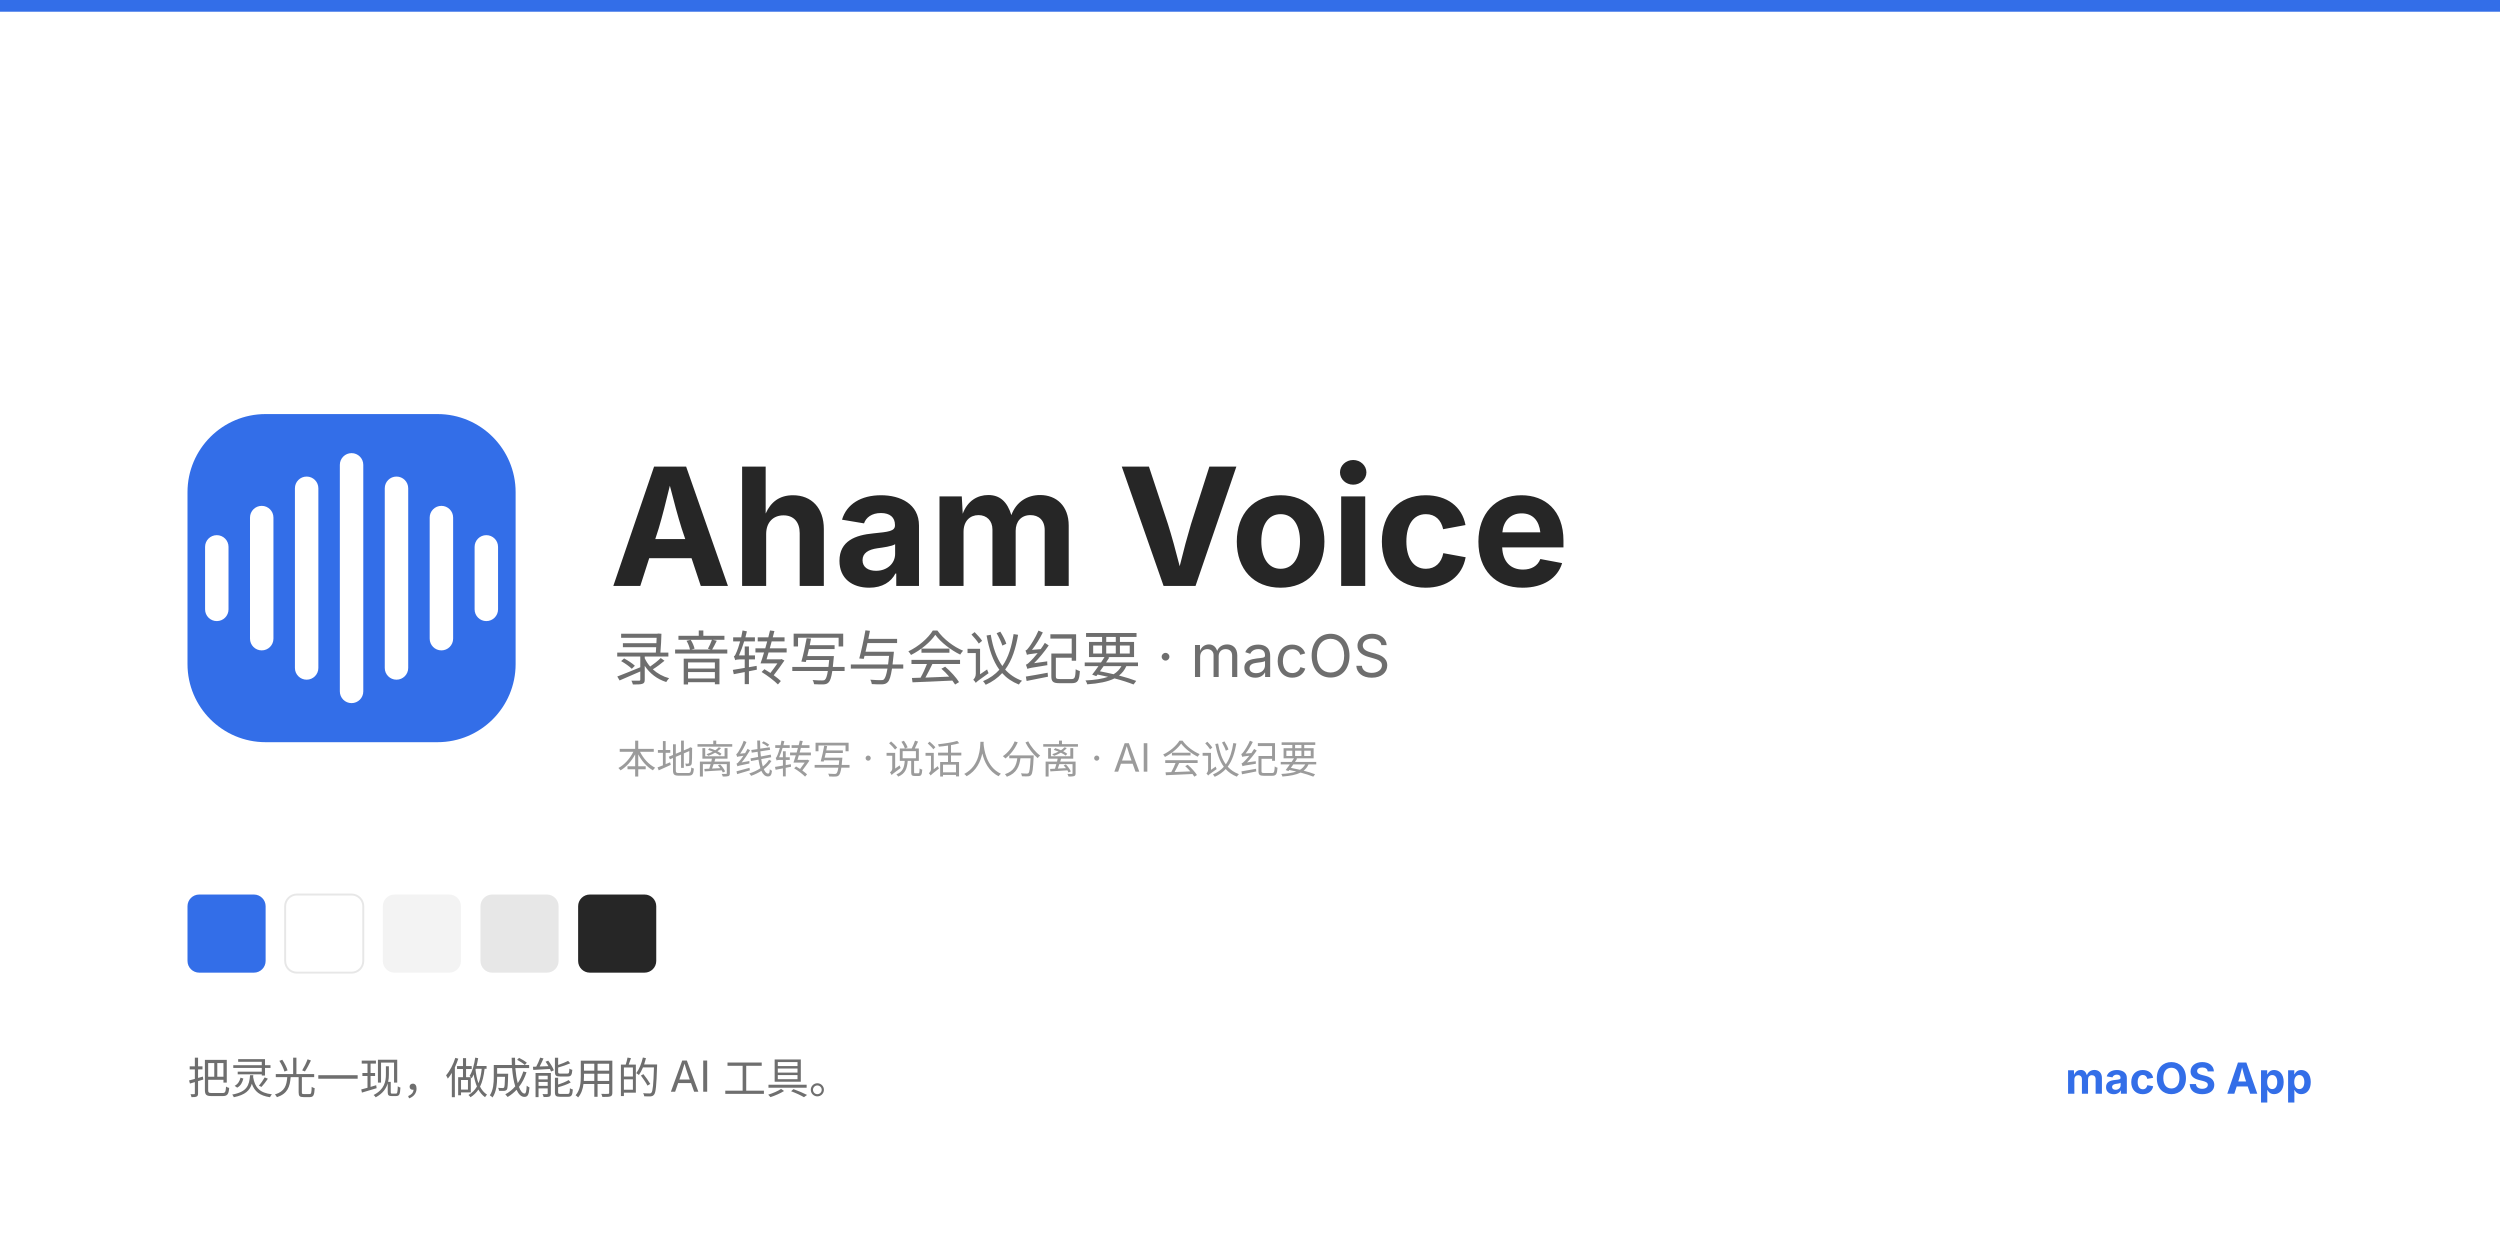
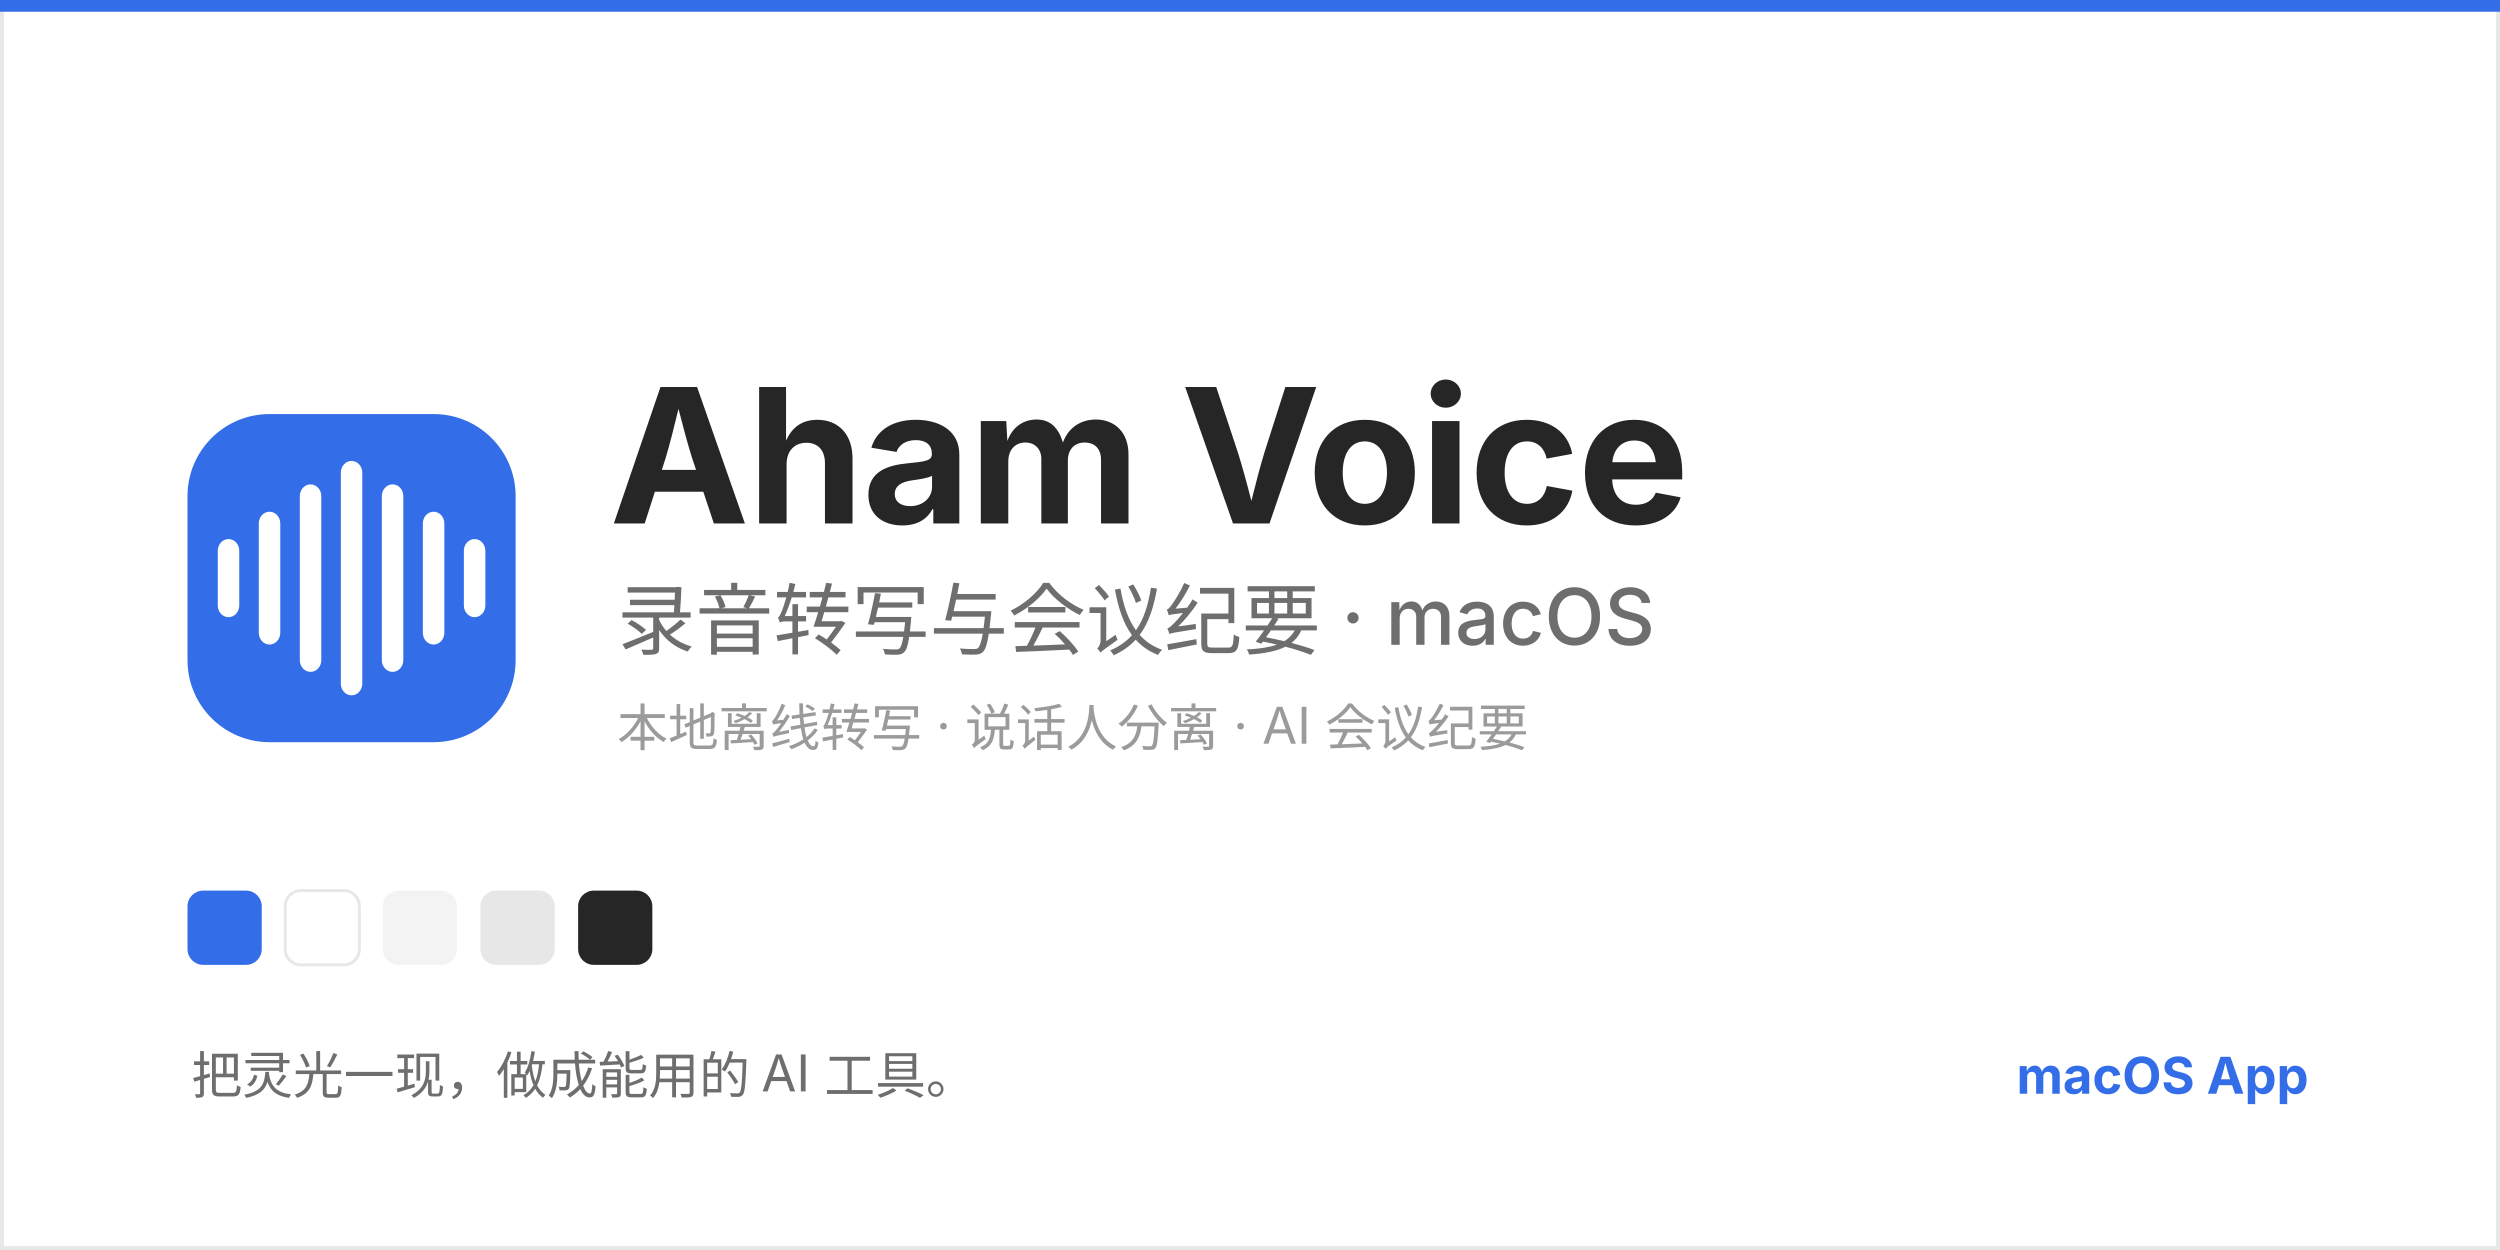
<svg xmlns="http://www.w3.org/2000/svg" width="1280" height="640" viewBox="0 0 1280 640">
  <rect x="0" y="0" width="1280" height="640" fill="#FFFFFF" />
+   <rect x="1" y="1" width="1278" height="638" fill="none" stroke="#E7E7E7" stroke-width="2" />
  <rect x="0" y="0" width="1280" height="6" fill="#336EE8" />
-   <rect x="96" y="212" width="168" height="168" rx="40" fill="#336EE8" />
-   <rect x="105.0" y="274.0" width="12" height="44" rx="6" fill="#FFFFFF" />
-   <rect x="128.0" y="259.0" width="12" height="74" rx="6" fill="#FFFFFF" />
-   <rect x="151.0" y="244.0" width="12" height="104" rx="6" fill="#FFFFFF" />
-   <rect x="174.0" y="232.0" width="12" height="128" rx="6" fill="#FFFFFF" />
-   <rect x="197.0" y="244.0" width="12" height="104" rx="6" fill="#FFFFFF" />
-   <rect x="220.0" y="259.0" width="12" height="74" rx="6" fill="#FFFFFF" />
-   <rect x="243.0" y="274.0" width="12" height="44" rx="6" fill="#FFFFFF" />
-   <text x="312" y="300" font-family="Inter, 'PingFang SC', 'Microsoft YaHei', sans-serif" font-size="84" font-weight="700" fill="#262626">Aham Voice</text>
-   <text x="314" y="348" font-family="Inter, 'PingFang SC', 'Microsoft YaHei', sans-serif" font-size="30" fill="#6E6E6E">录音转写与会议纪要 · macOS</text>
-   <text x="316" y="396" font-family="Inter, 'PingFang SC', 'Microsoft YaHei', sans-serif" font-size="20" fill="#9B9B9B">本地离线转写 · 说话人分离 · AI 会议纪要</text>
-   <rect x="96" y="458" width="40" height="40" rx="6" fill="#336EE8" />
-   <rect x="146" y="458" width="40" height="40" rx="6" fill="#FFFFFF" />
-   <rect x="146" y="458" width="40" height="40" rx="6" fill="none" stroke="#E7E7E7" stroke-width="1" />
-   <rect x="196" y="458" width="40" height="40" rx="6" fill="#F3F3F3" />
-   <rect x="246" y="458" width="40" height="40" rx="6" fill="#E7E7E7" />
-   <rect x="296" y="458" width="40" height="40" rx="6" fill="#262626" />
-   <text x="96" y="560" font-family="Inter, 'PingFang SC', 'Microsoft YaHei', sans-serif" font-size="22" fill="#6E6E6E">把灵光一现，做成能用的 AI 工具。</text>
-   <text x="1184" y="560" font-family="Inter, 'PingFang SC', 'Microsoft YaHei', sans-serif" font-size="22" font-weight="700" text-anchor="end" fill="#336EE8">macOS App</text>
+   <g transform="translate(96,212)">
+     <rect width="168" height="168" rx="42" fill="#336EE8" />
+     <rect x="15.5" y="64.0" width="11" height="40" rx="6" fill="#FFFFFF" />
+     <rect x="36.5" y="50.0" width="11" height="68" rx="6" fill="#FFFFFF" />
+     <rect x="57.5" y="36.0" width="11" height="96" rx="6" fill="#FFFFFF" />
+     <rect x="78.5" y="24.0" width="11" height="120" rx="6" fill="#FFFFFF" />
+     <rect x="99.5" y="36.0" width="11" height="96" rx="6" fill="#FFFFFF" />
+     <rect x="120.5" y="50.0" width="11" height="68" rx="6" fill="#FFFFFF" />
+     <rect x="141.5" y="64.0" width="11" height="40" rx="6" fill="#FFFFFF" />
+   </g>
+   <text x="312" y="268" font-family="'Inter','PingFang SC','Microsoft YaHei',system-ui,-apple-system,sans-serif" font-size="96" font-weight="700" letter-spacing="-1" fill="#262626">Aham Voice</text>
+   <text x="316" y="332" font-family="'Inter','PingFang SC','Microsoft YaHei',system-ui,-apple-system,sans-serif" font-size="40" font-weight="500" fill="#6E6E6E">录音转写与会议纪要 · macOS</text>
+   <text x="316" y="382" font-family="'Inter','PingFang SC','Microsoft YaHei',system-ui,-apple-system,sans-serif" font-size="26" fill="#9B9B9B">本地离线转写 · 说话人分离 · AI 会议纪要</text>
+   <g transform="translate(96,456)">
+     <rect x="0" y="0" width="38" height="38" rx="8" fill="#336EE8" />
+     <rect x="50" y="0" width="38" height="38" rx="8" fill="#FFFFFF" />
+     <rect x="50" y="0" width="38" height="38" rx="8" fill="none" stroke="#E7E7E7" stroke-width="1.5" />
+     <rect x="100" y="0" width="38" height="38" rx="8" fill="#F3F3F3" />
+     <rect x="150" y="0" width="38" height="38" rx="8" fill="#E7E7E7" />
+     <rect x="200" y="0" width="38" height="38" rx="8" fill="#262626" />
+   </g>
+   <text x="98" y="560" font-family="'Inter','PingFang SC','Microsoft YaHei',system-ui,-apple-system,sans-serif" font-size="26" fill="#6E6E6E">把灵光一现，做成能用的 AI 工具。</text>
+   <text x="1182" y="560" font-family="'Inter','PingFang SC','Microsoft YaHei',system-ui,-apple-system,sans-serif" font-size="26" font-weight="700" text-anchor="end" fill="#336EE8">macOS App</text>
</svg>
